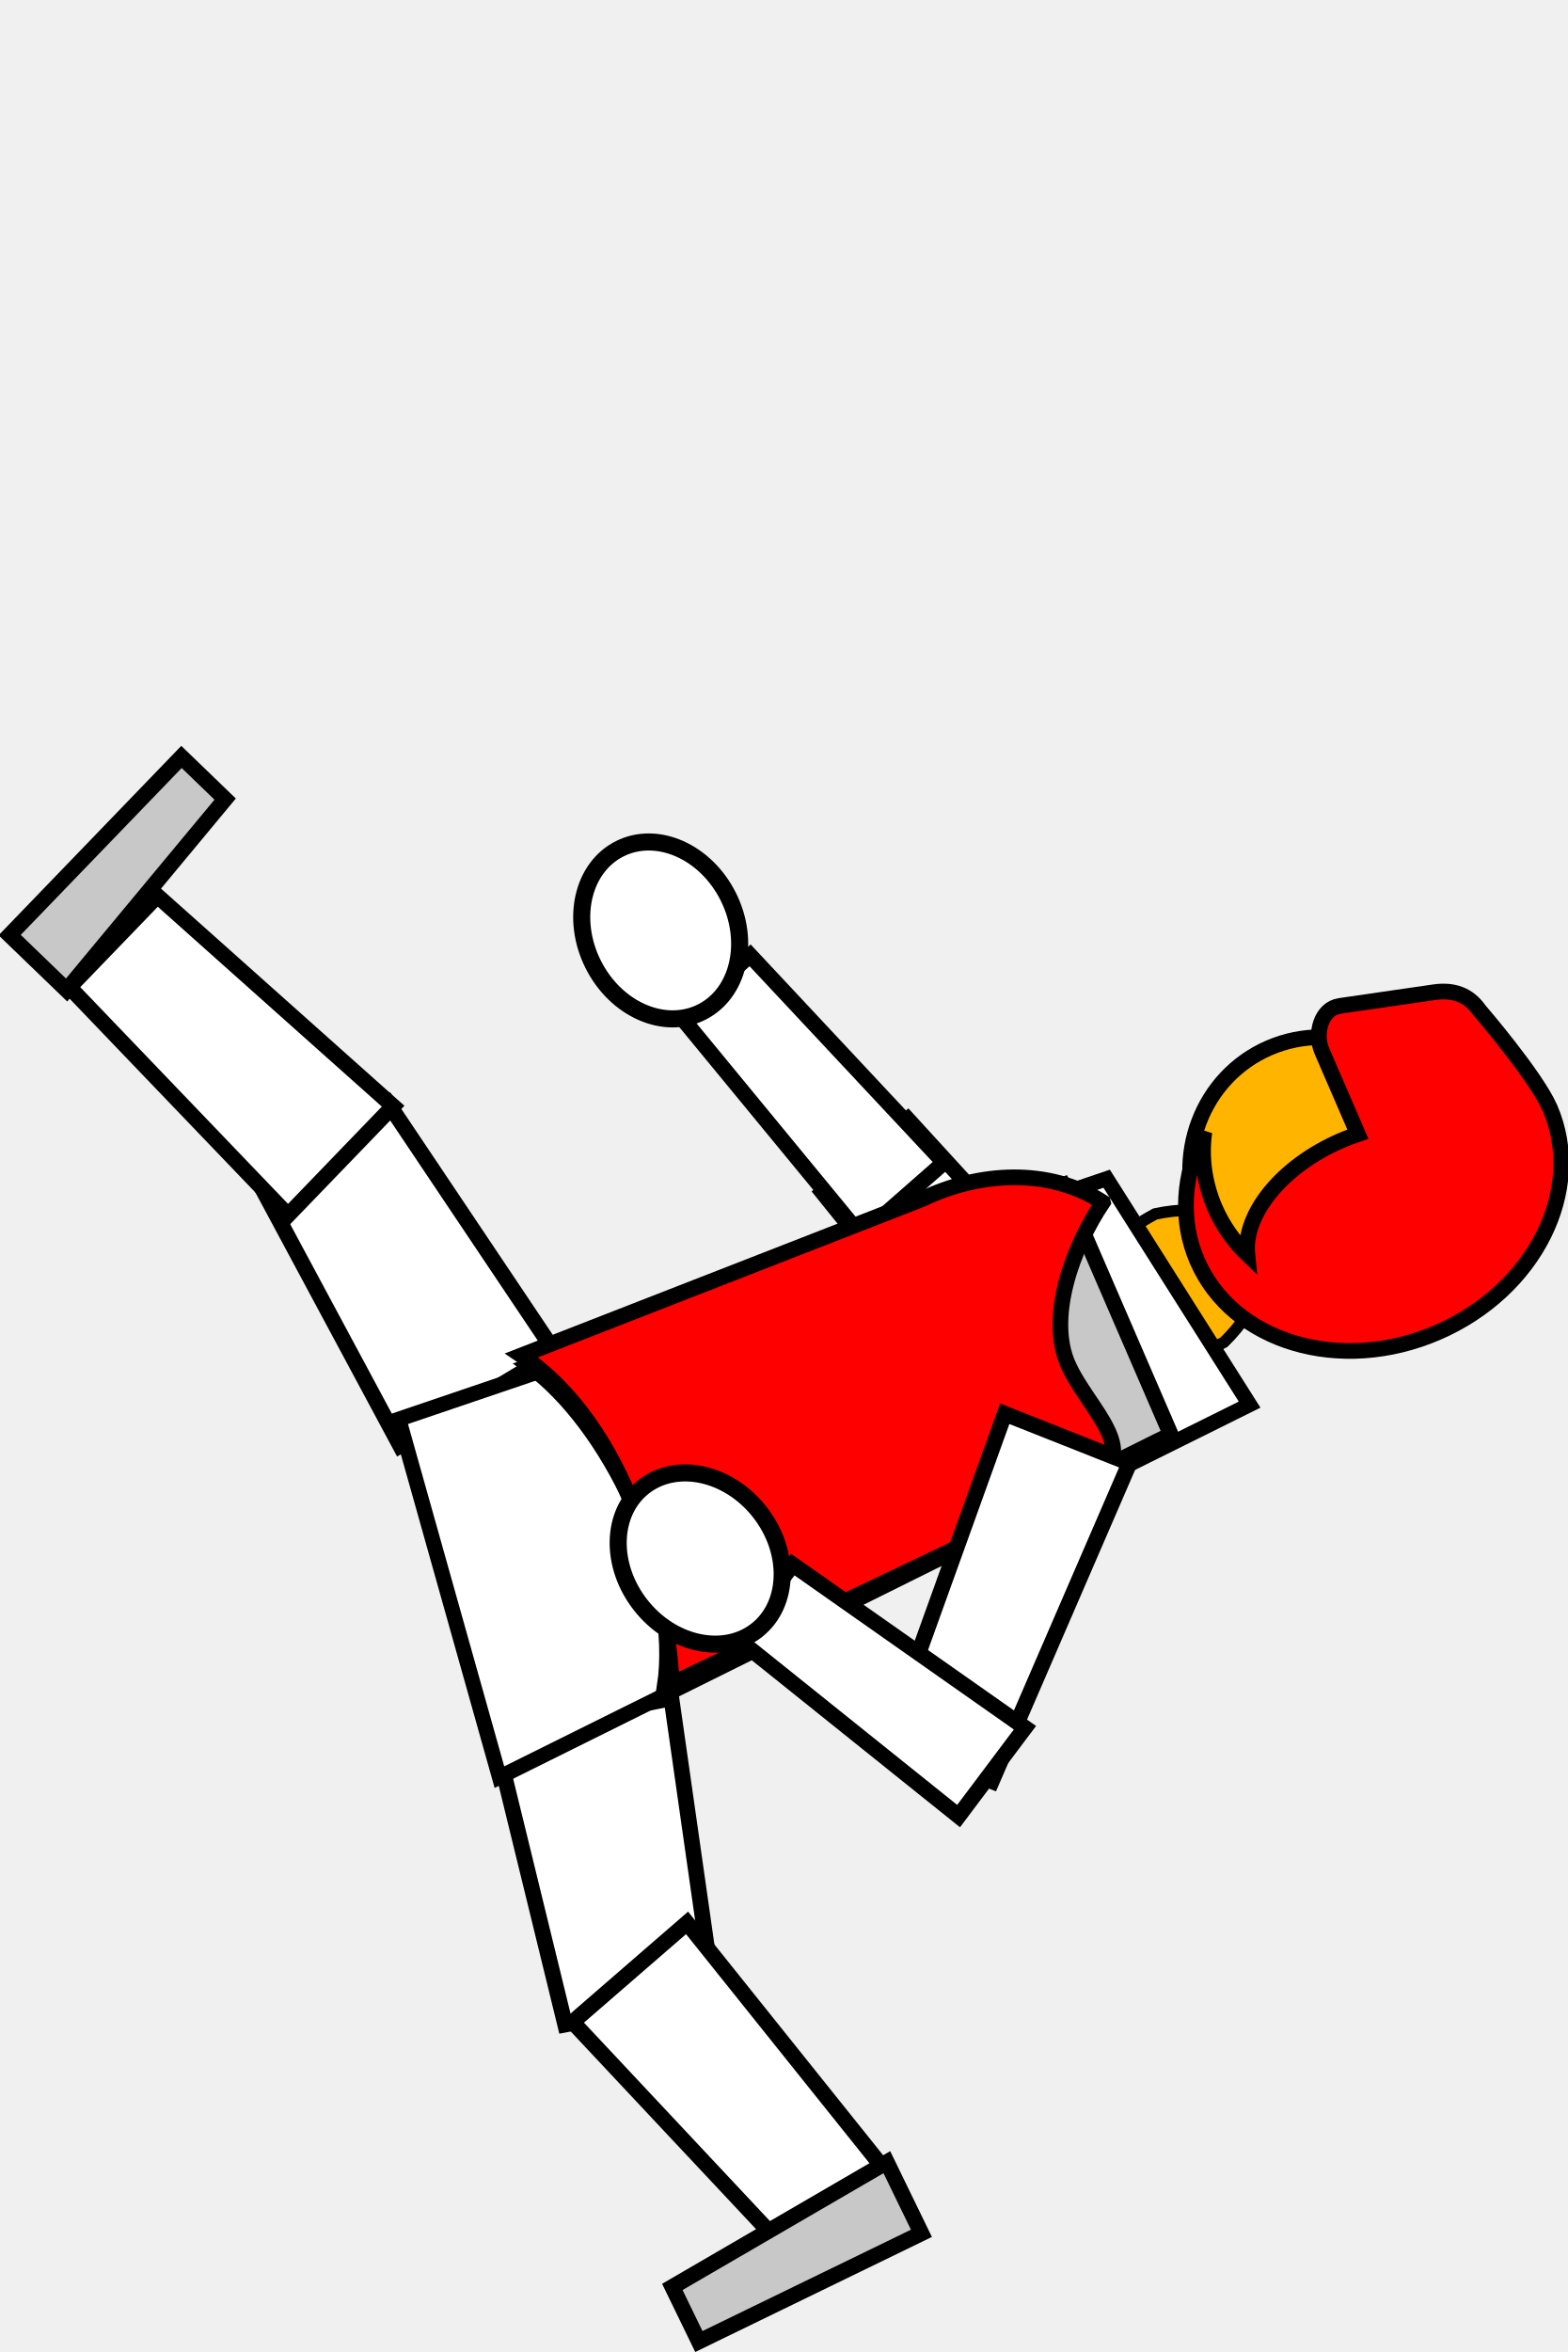
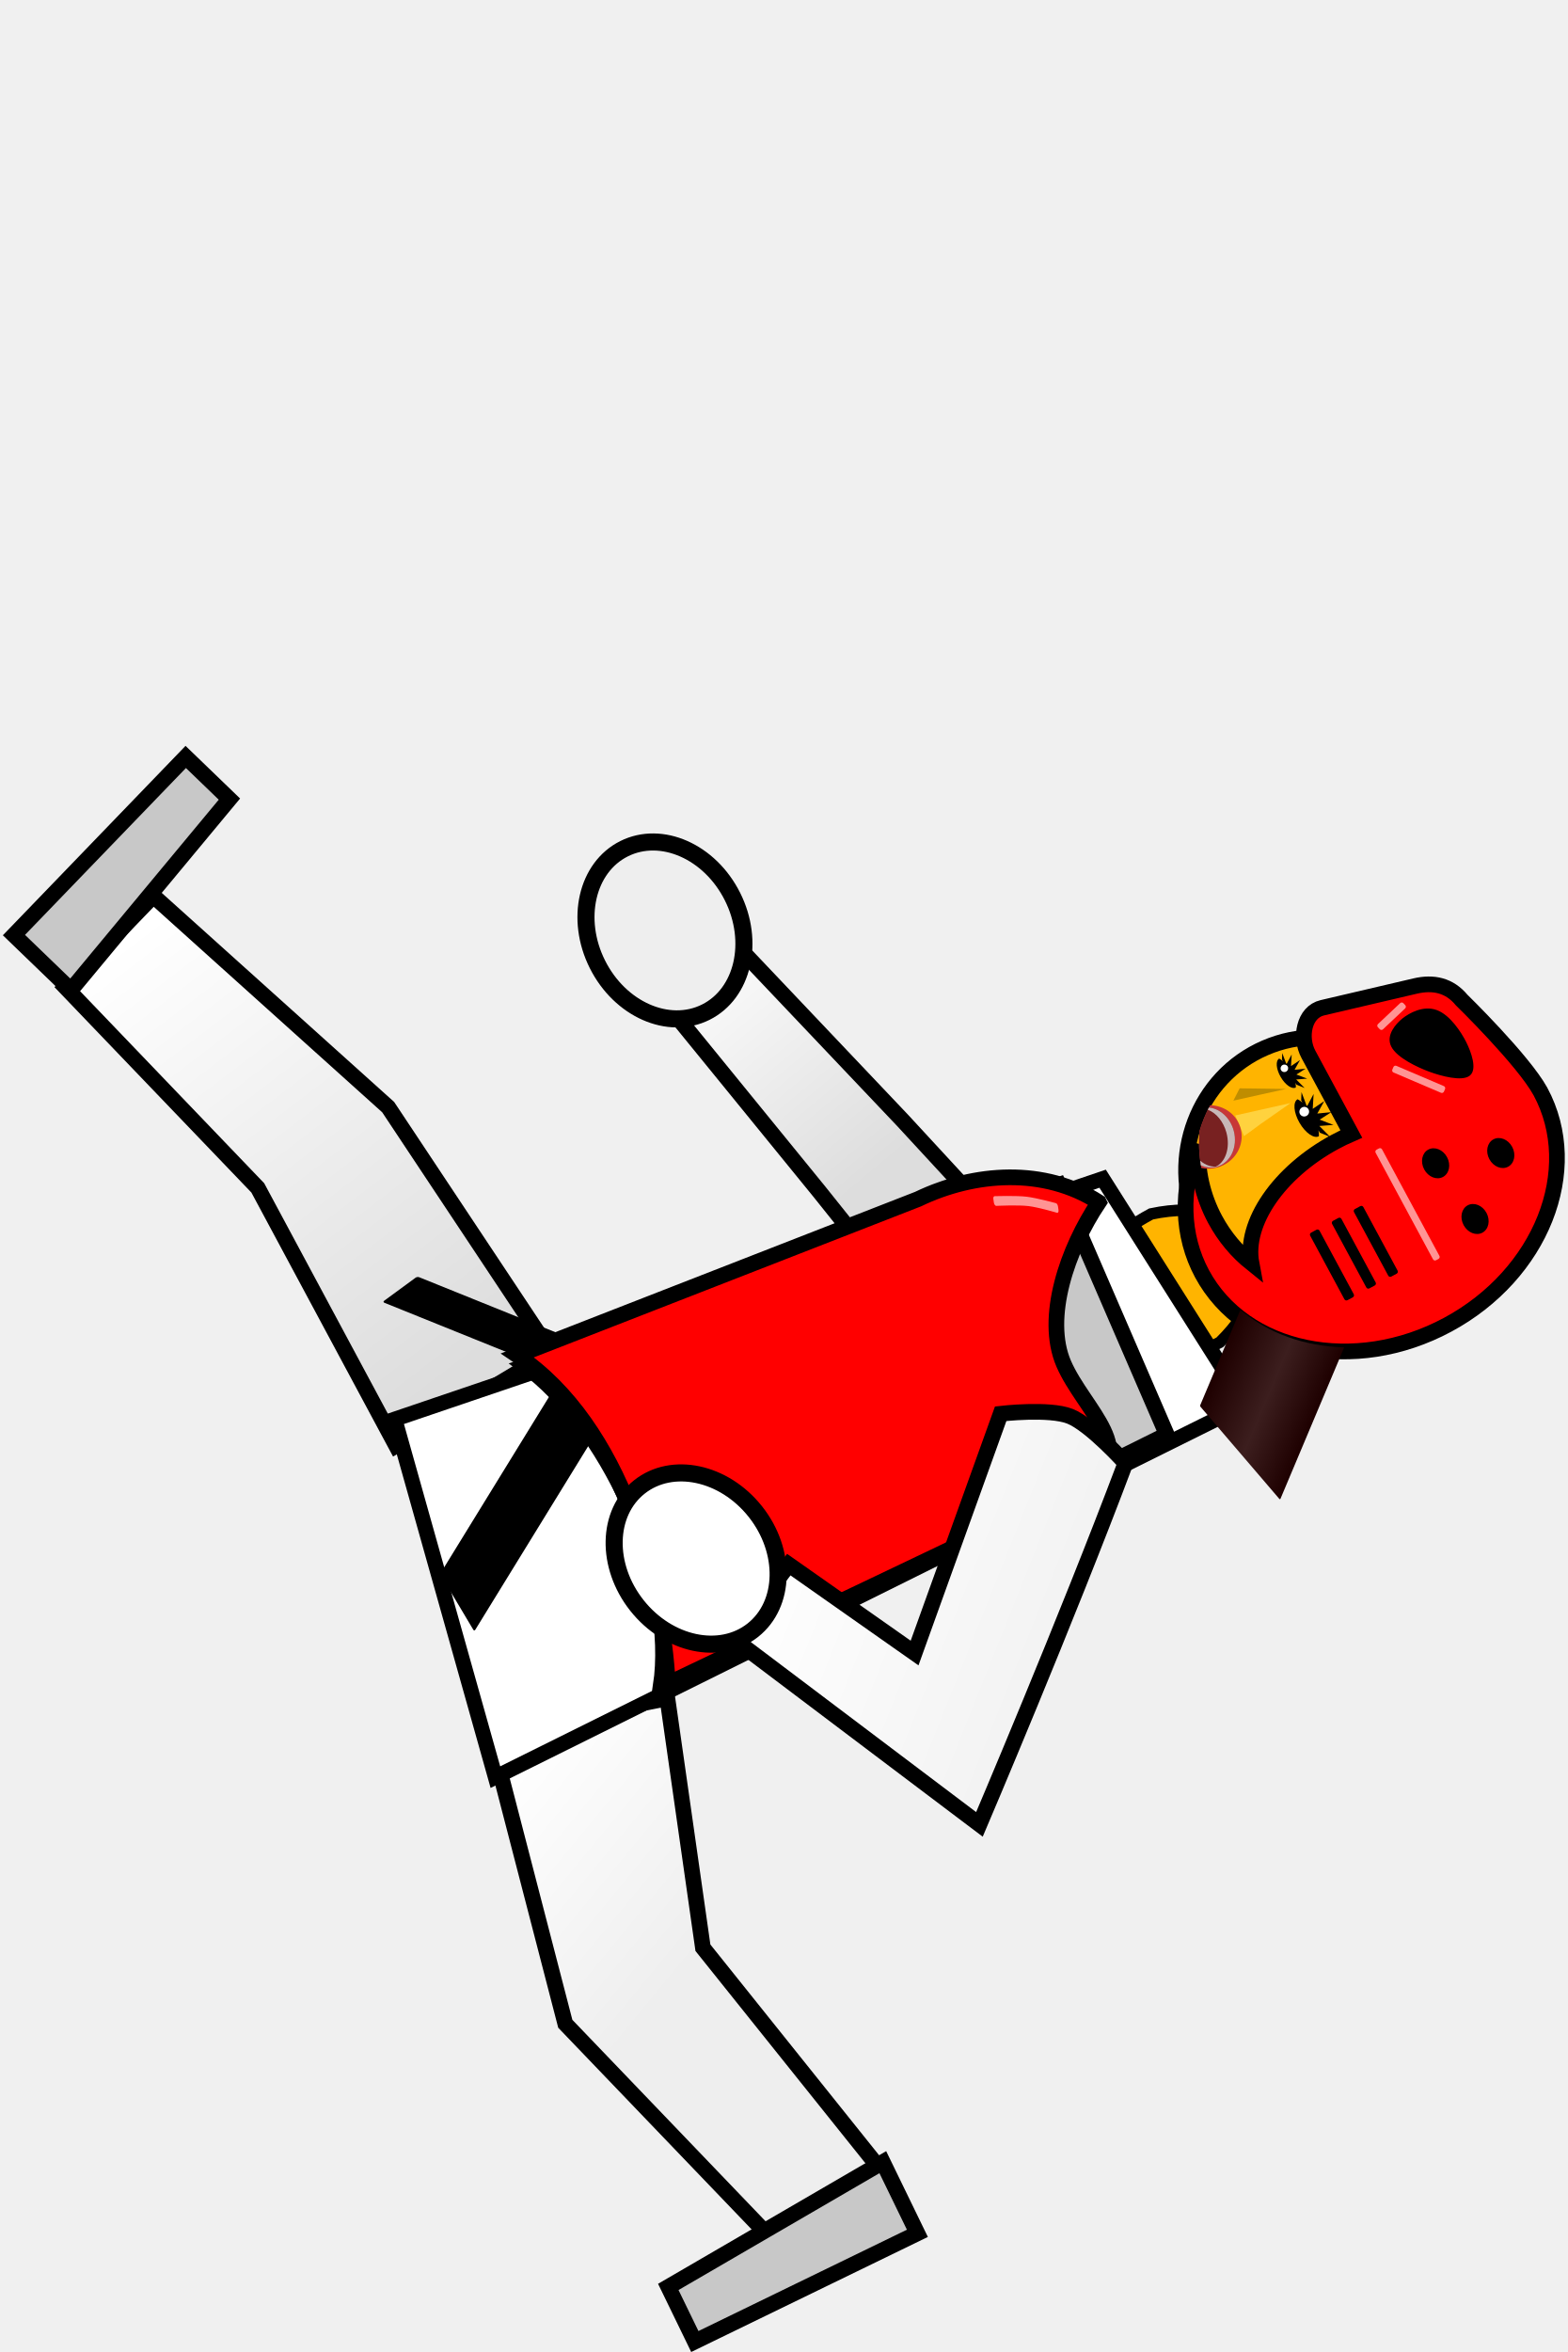
- <svg xmlns="http://www.w3.org/2000/svg" width="100mm" height="150mm" viewBox="0 0 100 150" version="1.1" id="svg5">
-   <defs id="defs2" />
-   <g id="layer1" transform="translate(-64.54811,-53.11588)">
-     <g id="g8972" transform="matrix(-0.6211583,-0.7836851,-0.7836851,0.6211583,249.2576,161.4557)">
-       <g id="g5030" transform="rotate(-15,101.7985,107.051)">
-         <path id="path846-8" style="fill:#ffb400;fill-opacity:1;stroke:#000000;stroke-width:0.736;stroke-linecap:round;stroke-miterlimit:3.5;stroke-dasharray:none;stroke-opacity:1;stop-color:#000000" d="m 102.05,63.263 a 4.643,8.583 4.771 0 1 1.596,3.646 4.643,8.583 4.771 0 1 -0.739,3.581 l -8.378,-0.699 a 4.643,8.583 4.771 0 1 -0.135,-3.654 4.643,8.583 4.771 0 1 2.179,-3.331 z" />
-         <ellipse style="fill:#ffb400;fill-opacity:1;stroke:#000000;stroke-width:1;stroke-linecap:round;stroke-miterlimit:3.5;stroke-dasharray:none;stroke-opacity:1;stop-color:#000000" id="path846" cx="101.775" cy="56.038" rx="8.705" ry="8.451" />
-         <path id="path846-5-7" style="fill:#000000;fill-opacity:1;stroke:#000000;stroke-width:1.127;stroke-linecap:round;stroke-miterlimit:3.5;stroke-dasharray:none;stroke-opacity:1;stop-color:#000000" d="m 101.775,47.587 a 8.705,8.451 0 0 0 -8.705,8.451 8.705,8.451 0 0 0 3.502,6.768 8.642,10.807 0 0 0 5.908,-10.245 8.642,10.807 0 0 0 -0.012,-0.552 8.642,10.807 40.838 0 0 2.193,-2.026 8.642,10.807 40.838 0 0 1.097,-1.46 8.705,8.451 0 0 0 -3.982,-0.936 z" />
-         <path id="path846-6" style="fill:#ff0000;fill-opacity:1;stroke:#000000;stroke-width:1;stroke-linecap:round;stroke-miterlimit:3.5;stroke-dasharray:none;stroke-opacity:1;stop-color:#000000" d="m 99.848,41.119 c -5.683,-2.15e-4 -10.291,5.488 -10.291,12.259 -7.1e-5,6.771 4.607,12.259 10.291,12.259 2.764,-0.001 5.412,-1.327 7.347,-3.68 -1.388,0.847 -3.021,1.3 -4.692,1.302 -1.273,-1.3e-5 -2.479,-0.258 -3.561,-0.716 a 5.333,8.532 0 0 0 4.289,-8.365 5.333,8.532 0 0 0 -0.049,-1.153 h 5.772 c 1.214,0 2.508,-1.019 2.191,-2.191 l -1.587,-5.865 c -0.317,-1.171 -1.001,-1.951 -2.191,-2.191 0,0 -5.211,-1.634 -7.518,-1.659 z" />
+ <svg xmlns="http://www.w3.org/2000/svg" xmlns:xlink="http://www.w3.org/1999/xlink" width="100mm" height="150mm" viewBox="0 0 100 150" version="1.1" id="svg5">
+   <defs id="defs2">
+     <linearGradient id="linearGradient4775">
+       <stop style="stop-color:#eeeeee;stop-opacity:1" offset="0" id="stop4771" />
+       <stop style="stop-color:#ffffff;stop-opacity:1" offset="1" id="stop4773" />
+     </linearGradient>
+     <linearGradient id="linearGradient3836">
+       <stop style="stop-color:#eeeeee;stop-opacity:1" offset="0" id="stop3832" />
+       <stop style="stop-color:#ffffff;stop-opacity:1" offset="1" id="stop3834" />
+     </linearGradient>
+     <linearGradient id="linearGradient2421">
+       <stop style="stop-color:#dddddd;stop-opacity:1" offset="0" id="stop2417" />
+       <stop style="stop-color:#ffffff;stop-opacity:1" offset="1" id="stop2419" />
+     </linearGradient>
+     <linearGradient xlink:href="#linearGradient23487" id="linearGradient23489" x1="-18.634" y1="55.656" x2="-3.588" y2="55.656" gradientUnits="userSpaceOnUse" gradientTransform="matrix(0.3400128,-0.397161,0.2016149,0.4787137,79.83385,109.606)" />
+     <linearGradient id="linearGradient23487">
+       <stop style="stop-color:#1e0000;stop-opacity:1" offset="0" id="stop23521" />
+       <stop style="stop-color:#3c1e1e;stop-opacity:1" offset="0.466" id="stop23590" />
+       <stop style="stop-color:#1e0000;stop-opacity:1" offset="1" id="stop23523" />
+     </linearGradient>
+     <linearGradient xlink:href="#linearGradient2421" id="linearGradient2423" x1="115.858" y1="92.879" x2="128.98" y2="78.923" gradientUnits="userSpaceOnUse" />
+     <linearGradient xlink:href="#linearGradient2421" id="linearGradient3106" x1="281.808" y1="342.083" x2="361.225" y2="237.941" gradientUnits="userSpaceOnUse" />
+     <linearGradient xlink:href="#linearGradient3836" id="linearGradient3672" x1="106.867" y1="428.946" x2="202.849" y2="390.564" gradientUnits="userSpaceOnUse" />
+     <linearGradient xlink:href="#linearGradient4775" id="linearGradient4116" x1="207.514" y1="469.484" x2="257.544" y2="428.366" gradientUnits="userSpaceOnUse" />
+   </defs>
+   <g id="layer1" transform="translate(-68.78141,-53.11591)">
+     <g id="g5371" transform="matrix(-1,0,0,1,237.3054,0)">
+       <g id="g8972" transform="rotate(-51.59923,159.0324,97.20251)">
+         <g id="g5030" transform="rotate(-15,101.7985,107.051)">
+           <path id="path846-8" style="fill:#ffb400;fill-opacity:1;stroke:#000000;stroke-width:0.736;stroke-linecap:round;stroke-miterlimit:3.5;stroke-dasharray:none;stroke-opacity:1;stop-color:#000000" d="m 102.05,63.263 a 4.643,8.583 4.771 0 1 1.596,3.646 4.643,8.583 4.771 0 1 -0.739,3.581 l -8.378,-0.699 a 4.643,8.583 4.771 0 1 -0.135,-3.654 4.643,8.583 4.771 0 1 2.179,-3.331 z" />
+           <ellipse style="fill:#ffb400;fill-opacity:1;stroke:#000000;stroke-width:1;stroke-linecap:round;stroke-miterlimit:3.5;stroke-dasharray:none;stroke-opacity:1;stop-color:#000000" id="path846" cx="101.775" cy="56.038" rx="8.705" ry="8.451" />
+           <path id="path846-5-7" style="fill:#000000;fill-opacity:1;stroke:#000000;stroke-width:1.127;stroke-linecap:round;stroke-miterlimit:3.5;stroke-dasharray:none;stroke-opacity:1;stop-color:#000000" d="m 101.775,47.587 a 8.705,8.451 0 0 0 -8.705,8.451 8.705,8.451 0 0 0 3.502,6.768 8.642,10.807 0 0 0 5.908,-10.245 8.642,10.807 0 0 0 -0.012,-0.552 8.642,10.807 40.838 0 0 2.193,-2.026 8.642,10.807 40.838 0 0 1.097,-1.46 8.705,8.451 0 0 0 -3.982,-0.936 z" />
+         </g>
+         <g id="g6701" transform="rotate(-82.36858,107.0781,112.3243)">
+           <path id="rect4637-4-4" style="fill:url(#linearGradient3106);fill-opacity:1;stroke:#000000;stroke-width:3.78;stroke-linecap:round;stroke-miterlimit:3.5;stroke-dasharray:none;stop-color:#000000" d="m 340.01,215.947 -56.615,50.916 -39.266,59.111 37.359,22.477 33.342,-62.123 46.395,-48.387 z" transform="matrix(-0.1836881,0.1904286,-0.1904286,-0.1836881,223.3531,127.4613)" />
+           <path id="rect5732-6" style="fill:#c8c8c8;fill-opacity:1;stroke:#000000;stroke-width:1;stroke-linecap:round;stroke-miterlimit:3.5;stroke-dasharray:none;stop-color:#000000" d="m 111.802,152.161 15.785,1.174 v 3.872 h -15.785 z" />
+         </g>
+         <g id="g6701-2" transform="rotate(77.52245,104.9609,101.4092)">
+           <path id="rect4637-4-4-1" style="fill:url(#linearGradient4116);fill-opacity:1;stroke:#000000;stroke-width:3.78;stroke-linecap:round;stroke-miterlimit:3.5;stroke-dasharray:none;stop-color:#000000" d="m 216.082,409.387 -8.568,60.098 -42.803,53.453 23.09,20.016 52.894,-55.141 18.198,-70.164 z" transform="matrix(0.2379612,-0.1156669,0.1156669,0.2379612,12.0929,47.51004)" />
+           <path id="rect5732-6-7" style="fill:#c8c8c8;fill-opacity:1;stroke:#000000;stroke-width:1;stroke-linecap:round;stroke-miterlimit:3.5;stroke-dasharray:none;stop-color:#000000" d="m 111.435,152.542 15.785,1.174 v 3.872 H 111.435 Z" />
+         </g>
+         <g id="g6487" transform="rotate(48.18465,124.577,75.95796)">
+           <path id="rect4637-4-4-3" style="fill:url(#linearGradient2423);fill-opacity:1;stroke:#000000;stroke-width:1;stroke-linecap:round;stroke-miterlimit:3.5;stroke-dasharray:none;stop-color:#000000" d="m 124.347,78.986 -10.585,9.904 -15.94,15.324 6.15,5.952 14.813,-16.415 9.756,-10.617 z" />
+           <ellipse style="opacity:1;fill:#eeeeee;fill-opacity:1;stroke:#000000;stroke-width:1.089;stroke-linecap:round;stroke-miterlimit:3.5;stroke-dasharray:none;stroke-opacity:1;stop-color:#000000" id="path6258" cx="151.098" cy="-2.492" transform="matrix(0.8660254,0.5,0.5,-0.8660254,0,0)" rx="4.819" ry="5.827" />
+         </g>
+         <g id="g4450" transform="rotate(-15,97.90368,110.0758)">
+           <path id="rect4637" style="opacity:1;fill:#ffffff;fill-opacity:1;stroke:#000000;stroke-width:0.962;stroke-linecap:round;stroke-miterlimit:3.5;stop-color:#000000" d="m 90.744,67.324 16.844,2.646 3.858,47.531 -23.501,3.175 z" />
+           <rect style="fill:#000000;fill-opacity:1;stroke:none;stroke-width:0.36;stroke-linecap:round;stroke-miterlimit:3.5;stroke-dasharray:none;stroke-opacity:1;stop-color:#000000" id="rect11194" width="4.263" height="14.942" x="-170.519" y="103.383" ry="0.12" transform="matrix(-0.9917603,-0.128107,-0.5736311,0.8191138,0,0)" />
+           <rect style="fill:#000000;fill-opacity:1;stroke:none;stroke-width:0.304;stroke-linecap:round;stroke-miterlimit:3.5;stroke-dasharray:none;stroke-opacity:1;stop-color:#000000" id="rect11194-5" width="2.753" height="16.469" x="1.522" y="-166.183" ry="0.132" transform="matrix(0.2225334,-0.9749251,-0.7117329,-0.7024502,0,0)" />
+           <g id="g13167" transform="translate(90.4875)">
+             <g id="g12041">
+               <path id="rect4637-5" style="fill:#c8c8c8;fill-opacity:1;stroke:#000000;stroke-width:3.78;stroke-linecap:round;stroke-miterlimit:3.5;stroke-dasharray:none;stop-color:#000000" d="m 411.68,115.238 -10.984,135.336 c 10.059,-5.886 24.756,-9.402 40.428,-9.674 16.888,0.028 32.823,3.833 43.256,10.33 l -7.135,-135.992 z" transform="matrix(-0.2645833,0,0,0.2645833,126.7747,42.20644)" />
+             </g>
+             <path id="path848-9-3" style="fill:#ff0000;fill-opacity:1;stroke:#000000;stroke-width:1;stroke-linecap:round;stroke-miterlimit:3.5;stroke-dasharray:none;stroke-opacity:1;stop-color:#000000" d="m 15.819,70.788 c 3.439,2.307 4.921,6.514 4.763,10.498 0.334,9.139 0.669,18.278 1.003,27.416 -6.79,-4.365 -17.076,-2.698 -23.03,-0.485 0.371,-9.754 0.688,-19.551 1.09,-29.278 0.296,-4.402 4.39,-2.004 7.605,-2.004 3.214,0 6.619,-3.118 8.568,-6.147 z" />
+           </g>
+         </g>
+         <g id="g6482" transform="translate(-21.16667,5.291667)">
+           <path id="rect4637-4-4-3-5" style="fill:url(#linearGradient3672);fill-opacity:1;stroke:#000000;stroke-width:3.78;stroke-linecap:round;stroke-miterlimit:3.5;stroke-dasharray:none;stop-color:#000000" d="m 135.725,340.77 c 0,0 -11.692,-1.371 -16.705,0.614 -5.013,1.985 -13.371,11.294 -13.371,11.294 14.277,38.011 35.197,87.076 35.197,87.076 l 59.359,-44.787 -13.393,-17.83 -30.33,21.311 z" transform="matrix(0.1643481,0.20735,-0.20735,0.1643481,158.6889,-6.202302)" />
+           <ellipse style="fill:#ffffff;fill-opacity:1;stroke:#000000;stroke-width:1.089;stroke-linecap:round;stroke-miterlimit:3.5;stroke-dasharray:none;stroke-opacity:1;stop-color:#000000" id="path6258-6" cx="98.905" cy="115.166" transform="matrix(0,1,1,0,0,0)" rx="4.819" ry="5.827" />
+         </g>
+         <g id="g5030-9" transform="rotate(-10.08701,105.2923,132.7078)">
+           <path id="path846-5-7-0" style="fill:#000000;fill-opacity:1;stroke:#000000;stroke-width:1.127;stroke-linecap:round;stroke-miterlimit:3.5;stroke-dasharray:none;stroke-opacity:1;stop-color:#000000" d="m 101.775,47.587 a 8.705,8.451 0 0 0 -8.705,8.451 8.705,8.451 0 0 0 3.502,6.768 8.642,10.807 0 0 0 5.908,-10.245 8.642,10.807 0 0 0 -0.012,-0.552 8.642,10.807 40.838 0 0 2.193,-2.026 8.642,10.807 40.838 0 0 1.097,-1.46 8.705,8.451 0 0 0 -3.982,-0.936 z" />
+           <path id="path846-6-8" style="fill:#ff0000;fill-opacity:1;stroke:#000000;stroke-width:1;stroke-linecap:round;stroke-miterlimit:3.5;stroke-dasharray:none;stroke-opacity:1;stop-color:#000000" d="m 99.848,41.119 c -5.683,-2.15e-4 -10.291,5.488 -10.291,12.259 -7.1e-5,6.771 4.607,12.259 10.291,12.259 2.764,-0.001 5.412,-1.327 7.347,-3.68 -1.388,0.847 -3.021,1.3 -4.692,1.302 -1.273,-1.3e-5 -2.479,-0.258 -3.561,-0.716 a 5.333,8.532 0 0 0 4.289,-8.365 5.333,8.532 0 0 0 -0.049,-1.153 h 5.772 c 1.214,0 2.508,-1.019 2.191,-2.191 l -1.587,-5.865 c -0.317,-1.171 -1.001,-1.951 -2.191,-2.191 0,0 -5.211,-1.634 -7.518,-1.659 z" />
+           <ellipse style="fill:#000000;fill-opacity:1;stroke:none;stroke-width:0.58;stroke-linecap:round;stroke-miterlimit:3.5;stroke-dasharray:none;stop-color:#000000" id="path3135-1" cx="98.987" cy="49.177" rx="0.991" ry="0.827" />
+           <ellipse style="fill:#000000;fill-opacity:1;stroke:none;stroke-width:0.58;stroke-linecap:round;stroke-miterlimit:3.5;stroke-dasharray:none;stop-color:#000000" id="path3135-1-2" cx="94.666" cy="48.648" rx="0.991" ry="0.827" />
+           <ellipse style="fill:#000000;fill-opacity:1;stroke:none;stroke-width:0.58;stroke-linecap:round;stroke-miterlimit:3.5;stroke-dasharray:none;stop-color:#000000" id="path3135-1-2-9" cx="97.591" cy="45.208" rx="0.991" ry="0.827" />
+           <rect style="fill:#000000;fill-opacity:1;stroke:none;stroke-width:1;stroke-linecap:round;stroke-miterlimit:3.5;stroke-dasharray:none;stop-color:#000000" id="rect3877" width="4.893" height="0.677" x="93.967" y="54.56" ry="0.144" />
+           <rect style="fill:#000000;fill-opacity:1;stroke:none;stroke-width:1;stroke-linecap:round;stroke-miterlimit:3.5;stroke-dasharray:none;stop-color:#000000" id="rect3877-0" width="4.893" height="0.677" x="93.967" y="56.148" ry="0.144" />
+           <rect style="fill:#000000;fill-opacity:1;stroke:none;stroke-width:1;stroke-linecap:round;stroke-miterlimit:3.5;stroke-dasharray:none;stop-color:#000000" id="rect3877-0-8" width="4.893" height="0.677" x="93.967" y="57.735" ry="0.144" />
+           <path style="fill:#000000;fill-opacity:1;stroke:#000000;stroke-width:1.89;stroke-linecap:round;stroke-miterlimit:3.5;stroke-dasharray:none;stroke-opacity:1;stop-color:#000000" id="path4195" transform="matrix(-0.1215245,0.07299645,0.140668,0.1340789,113.4309,9.898189)" d="m 235.143,156.111 c -3.624,1.832 -9.731,-1.071 -13.13,-3.294 -3.399,-2.223 -8.505,-6.655 -8.279,-10.71 0.226,-4.055 5.793,-7.892 9.417,-9.724 3.624,-1.832 10.016,-4.038 13.415,-1.815 3.399,2.223 3.938,8.963 3.713,13.018 -0.226,4.055 -1.511,10.693 -5.136,12.525 z" />
+           <rect style="fill:#ffffff;fill-opacity:0.582;stroke:none;stroke-width:0.587;stroke-linecap:round;stroke-miterlimit:3.5;stroke-dasharray:none;stroke-opacity:1;stop-color:#000000" id="rect6155" width="8.007" height="0.463" x="93.529" y="51.765" ry="0.144" />
+           <rect style="fill:#ffffff;fill-opacity:0.582;stroke:none;stroke-width:0.393;stroke-linecap:round;stroke-miterlimit:3.5;stroke-dasharray:none;stroke-opacity:1;stop-color:#000000" id="rect6155-6" width="3.58" height="0.463" x="109.357" y="-28.006" ry="0.144" transform="rotate(38.57354)" />
+           <rect style="fill:#ffffff;fill-opacity:0.582;stroke:none;stroke-width:0.31;stroke-linecap:round;stroke-miterlimit:3.5;stroke-dasharray:none;stroke-opacity:1;stop-color:#000000" id="rect6155-6-3" width="2.235" height="0.463" x="-18.609" y="116.862" ry="0.144" transform="rotate(-75)" />
+         </g>
+         <path id="rect6155-8" style="fill:#ffffff;fill-opacity:0.582;stroke-width:0.484;stroke-linecap:round;stroke-miterlimit:3.5;stop-color:#000000" d="m 97.518,72.142 c 0,0 1.004,0.738 1.469,1.199 0.465,0.461 1.294,1.574 1.294,1.574 0.04,0.049 0.007,0.127 -0.086,0.181 l -0.204,0.118 c -0.093,0.054 -0.206,0.061 -0.252,0.015 0,0 -0.828,-1.152 -1.295,-1.612 -0.467,-0.46 -1.468,-1.161 -1.468,-1.161 -0.053,-0.042 -0.007,-0.127 0.086,-0.181 l 0.204,-0.118 c 0.094,-0.054 0.206,-0.061 0.252,-0.015 z" />
      </g>
-       <g id="g6701" transform="rotate(-82.36858,107.0781,112.3243)">
-         <path id="rect4637-4-4" style="fill:#ffffff;fill-opacity:1;stroke:#000000;stroke-width:1;stroke-linecap:round;stroke-miterlimit:3.5;stroke-dasharray:none;stop-color:#000000" d="m 120.481,132.804 -9.328,2.5 -5.861,-18.245 11.143,-2.986 z" />
-         <path id="rect5732-6" style="fill:#c8c8c8;fill-opacity:1;stroke:#000000;stroke-width:1;stroke-linecap:round;stroke-miterlimit:3.5;stroke-dasharray:none;stop-color:#000000" d="m 111.435,152.542 15.785,1.174 v 3.872 H 111.435 Z" />
-         <path id="rect4637-4" style="fill:#ffffff;fill-opacity:1;stroke:#000000;stroke-width:1;stroke-linecap:round;stroke-miterlimit:3.5;stroke-dasharray:none;stop-color:#000000" d="m 119.775,152.542 h -8.085 l -0.786,-20.134 h 9.658 z" />
-       </g>
-       <g id="g6701-2" transform="rotate(77.52245,104.9609,101.4092)">
-         <path id="rect4637-4-4-1" style="fill:#ffffff;fill-opacity:1;stroke:#000000;stroke-width:1;stroke-linecap:round;stroke-miterlimit:3.5;stroke-dasharray:none;stop-color:#000000" d="m 126.054,135.68 -9.328,2.5 -5.861,-18.245 11.143,-2.986 z" />
-         <path id="rect4637-4-8" style="fill:#ffffff;fill-opacity:1;stroke:#000000;stroke-width:1;stroke-linecap:round;stroke-miterlimit:3.5;stroke-dasharray:none;stop-color:#000000" d="m 119.584,154.99 -7.81,-2.093 4.452,-19.651 9.328,2.5 z" />
-         <path id="rect5732-6-7" style="fill:#c8c8c8;fill-opacity:1;stroke:#000000;stroke-width:1;stroke-linecap:round;stroke-miterlimit:3.5;stroke-dasharray:none;stop-color:#000000" d="m 111.435,152.542 15.785,1.174 v 3.872 H 111.435 Z" />
-       </g>
-       <g id="g6487" transform="rotate(48.18465,124.577,75.95796)">
-         <path id="rect4637-4-4-3" style="fill:#ffffff;fill-opacity:1;stroke:#000000;stroke-width:1;stroke-linecap:round;stroke-miterlimit:3.5;stroke-dasharray:none;stop-color:#000000" d="m 113.69,88.821 5.149,4.983 -14.866,16.363 -6.15,-5.952 z" />
-         <path id="rect4637-4-4-3-7" style="fill:#ffffff;fill-opacity:1;stroke:#000000;stroke-width:1;stroke-linecap:round;stroke-miterlimit:3.5;stroke-dasharray:none;stop-color:#000000" d="m 124.348,78.985 4.194,4.149 -12.312,13.262 -5.01,-4.956 z" />
-         <ellipse style="opacity:1;fill:#ffffff;fill-opacity:1;stroke:#000000;stroke-width:1.089;stroke-linecap:round;stroke-miterlimit:3.5;stroke-dasharray:none;stroke-opacity:1;stop-color:#000000" id="path6258" cx="151.571" cy="-2.255" transform="matrix(0.8660254,0.5,0.5,-0.8660254,0,0)" rx="4.819" ry="5.827" />
-       </g>
-       <g id="g4450" transform="rotate(-15,97.90368,110.0758)">
-         <path id="rect4637" style="opacity:1;fill:#ffffff;fill-opacity:1;stroke:#000000;stroke-width:0.962;stroke-linecap:round;stroke-miterlimit:3.5;stop-color:#000000" d="m 90.744,67.324 16.844,2.646 3.858,47.531 -23.501,3.175 z" />
-         <g id="g13167" transform="translate(90.4875)">
-           <g id="g12041">
-             <path id="rect4637-5" style="fill:#c8c8c8;fill-opacity:1;stroke:#000000;stroke-width:3.78;stroke-linecap:round;stroke-miterlimit:3.5;stroke-dasharray:none;stop-color:#000000" d="m 411.68,115.238 -10.984,135.336 c 10.059,-5.886 24.756,-9.402 40.428,-9.674 16.888,0.028 32.823,3.833 43.256,10.33 l -7.135,-135.992 z" transform="matrix(-0.2645833,0,0,0.2645833,126.7747,42.20644)" />
-           </g>
-           <path id="path848-9-3" style="fill:#ff0000;fill-opacity:1;stroke:#000000;stroke-width:1;stroke-linecap:round;stroke-miterlimit:3.5;stroke-dasharray:none;stroke-opacity:1;stop-color:#000000" d="m 15.819,70.788 c 3.439,2.307 4.921,6.514 4.763,10.498 0.334,9.139 0.669,18.278 1.003,27.416 -6.79,-4.365 -17.076,-2.698 -23.03,-0.485 0.371,-9.754 0.688,-19.551 1.09,-29.278 0.296,-4.402 4.39,-2.004 7.605,-2.004 3.214,0 6.619,-3.118 8.568,-6.147 z" />
+       <g id="g18120" transform="rotate(-60,155.0927,107.3971)">
+         <path id="path20062" style="opacity:1;fill:#ffdd55;fill-opacity:0.733;stroke-width:0.78;stroke-linecap:round;stroke-miterlimit:3.5;stop-color:#000000" d="m 107.812,59.22 -1.423,0.173 0.141,-1.287 0.203,-2.34 0.539,1.727 z" />
+         <path id="path20062-7" style="opacity:1;fill:#806600;fill-opacity:0.502;stroke-width:0.558;stroke-linecap:round;stroke-miterlimit:3.5;stop-color:#000000" d="m 108.69,58.85 0.481,-0.738 -1.516,-2.547 0.518,1.642 z" />
+         <g id="g23030">
+           <path id="path1833" style="fill:#000000;fill-opacity:1;stroke:none;stroke-width:1.264;stroke-linecap:round;stroke-miterlimit:3.5;stop-color:#000000" d="m 191.004,178.789 -0.152,3.344 -2.766,-2.248 1.479,3.076 -3.58,-0.949 2.139,1.662 h 0.654 a 5.142,2.431 0 0 0 -1.293,0.611 5.142,2.431 0 0 0 5.143,2.432 5.142,2.431 0 0 0 5.143,-2.432 5.142,2.431 0 0 0 -1.293,-0.611 h 0.611 l 1.699,-1.066 -3.379,0.561 a 5.142,2.431 0 0 0 -0.199,-0.094 l 1.734,-2.775 -3.01,1.979 0.234,-3.344 -1.758,2.955 z" transform="matrix(0.2645833,0,0,0.2645833,54.39256,6.50089)" />
+           <ellipse style="fill:#ffffff;fill-opacity:1;stroke:none;stroke-width:0.913;stroke-linecap:round;stroke-miterlimit:3.5;stroke-dasharray:none;stroke-opacity:1;stop-color:#000000" id="path18144" cx="105.82" cy="55.288" rx="0.305" ry="0.311" />
+         </g>
+         <g id="g23030-8" transform="matrix(0.7809847,0,0,0.7809847,26.20567,11.82334)">
+           <path id="path1833-83" style="fill:#000000;fill-opacity:1;stroke:none;stroke-width:1.264;stroke-linecap:round;stroke-miterlimit:3.5;stop-color:#000000" d="m 191.004,178.789 -0.152,3.344 -2.766,-2.248 1.479,3.076 -3.58,-0.949 2.139,1.662 h 0.654 a 5.142,2.431 0 0 0 -1.293,0.611 5.142,2.431 0 0 0 5.143,2.432 5.142,2.431 0 0 0 5.143,-2.432 5.142,2.431 0 0 0 -1.293,-0.611 h 0.611 l 1.699,-1.066 -3.379,0.561 a 5.142,2.431 0 0 0 -0.199,-0.094 l 1.734,-2.775 -3.01,1.979 0.234,-3.344 -1.758,2.955 z" transform="matrix(0.2645833,0,0,0.2645833,54.39256,6.50089)" />
+           <ellipse style="fill:#ffffff;fill-opacity:1;stroke:none;stroke-width:0.913;stroke-linecap:round;stroke-miterlimit:3.5;stroke-dasharray:none;stroke-opacity:1;stop-color:#000000" id="path18144-1" cx="105.82" cy="55.288" rx="0.305" ry="0.311" />
+         </g>
+         <g id="g1212" transform="matrix(0.3573784,-1.837571,1.624633,0.5703162,-15.43368,183.606)">
+           <path id="path23093" style="opacity:1;fill:#c83737;fill-opacity:1;stroke:none;stroke-width:18.249;stroke-linecap:round;stroke-miterlimit:3.5;stroke-dasharray:none;stroke-opacity:1;stop-color:#000000" d="M 85.223,268.408 A 7.924,7.638 15 0 0 77.875,274 a 7.924,7.638 15 0 0 5.678,9.428 7.924,7.638 15 0 0 3.803,0.102 c 0.537,-2.949 0.682,-5.945 0.432,-8.9 a 31.941,32.9 23.401 0 0 -2.564,-6.221 z" transform="matrix(-0.09306846,0.1019014,-0.1083675,-0.1172004,122.1265,80.75213)" />
+           <path id="path23093-1" style="fill:#782121;fill-opacity:1;stroke:none;stroke-width:15.863;stroke-linecap:round;stroke-miterlimit:3.5;stroke-dasharray:none;stroke-opacity:1;stop-color:#000000" d="m 85.506,268.953 a 6.245,7.323 15 0 0 -5.973,5.6 6.245,7.323 15 0 0 4.137,8.689 6.245,7.323 15 0 0 3.799,-0.367 c 0.437,-2.689 0.552,-5.413 0.336,-8.104 a 31.941,32.9 23.401 0 0 -2.299,-5.818 z" transform="matrix(-0.09306846,0.1019014,-0.1083675,-0.1172004,122.1265,80.75213)" />
+           <path id="path23093-1-9" style="fill:#c8b7b7;fill-opacity:1;stroke:none;stroke-width:15.863;stroke-linecap:round;stroke-miterlimit:3.5;stroke-dasharray:none;stroke-opacity:1;stop-color:#000000" d="m 85.518,268.959 a 6.245,7.323 15 0 0 -5.982,5.594 6.245,7.323 15 0 0 4.133,8.689 6.245,7.323 15 0 0 0.488,0.104 5.334,7.323 15 0 1 -2.861,-8.322 5.334,7.323 15 0 1 4.49,-5.523 31.941,32.9 23.401 0 0 -0.268,-0.541 z" transform="matrix(-0.09306846,0.1019014,-0.1083675,-0.1172004,122.1265,80.75213)" />
+           <path id="path23093-1-0" style="fill:#c8b7b7;fill-opacity:1;stroke:none;stroke-width:15.863;stroke-linecap:round;stroke-miterlimit:3.5;stroke-dasharray:none;stroke-opacity:1;stop-color:#000000" d="m 87.629,281.771 a 5.559,7.323 15 0 1 -4.311,1.363 6.245,7.323 15 0 0 0.352,0.107 6.245,7.323 15 0 0 3.797,-0.352 c 0.061,-0.372 0.114,-0.746 0.162,-1.119 z" transform="matrix(-0.09306846,0.1019014,-0.1083675,-0.1172004,122.1265,80.75213)" />
        </g>
      </g>
-       <g id="g6482" transform="translate(-21.16667,5.291667)">
-         <path id="rect4637-4-4-3-5" style="fill:#ffffff;fill-opacity:1;stroke:#000000;stroke-width:1;stroke-linecap:round;stroke-miterlimit:3.5;stroke-dasharray:none;stop-color:#000000" d="M 98.685,96.733 92.479,93.151 102.924,73.666 l 7.412,4.279 z" />
-         <path id="rect4637-4-4-3-7-9" style="fill:#ffffff;fill-opacity:1;stroke:#000000;stroke-width:1;stroke-linecap:round;stroke-miterlimit:3.5;stroke-dasharray:none;stop-color:#000000" d="m 111.192,94.515 -1.496,5.707 -17.641,-4.032 1.787,-6.817 z" />
-         <ellipse style="fill:#ffffff;fill-opacity:1;stroke:#000000;stroke-width:1.089;stroke-linecap:round;stroke-miterlimit:3.5;stroke-dasharray:none;stroke-opacity:1;stop-color:#000000" id="path6258-6" cx="98.905" cy="115.166" transform="matrix(0,1,1,0,0,0)" rx="4.819" ry="5.827" />
-       </g>
+       <path id="rect23459" style="fill:url(#linearGradient23489);fill-opacity:1;stroke:none;stroke-width:0.493;stroke-linecap:round;stroke-miterlimit:3.5;stroke-dasharray:none;stroke-opacity:1;stop-color:#000000" d="m 82.778,139.043 4.064,9.65 c 0.016,0.038 0.051,0.044 0.078,0.013 l 5.018,-5.862 c 0.027,-0.031 0.036,-0.088 0.02,-0.126 l -2.557,-6.072 c -1.765,1.509 -4.108,2.332 -6.623,2.397 z" />
    </g>
  </g>
</svg>
